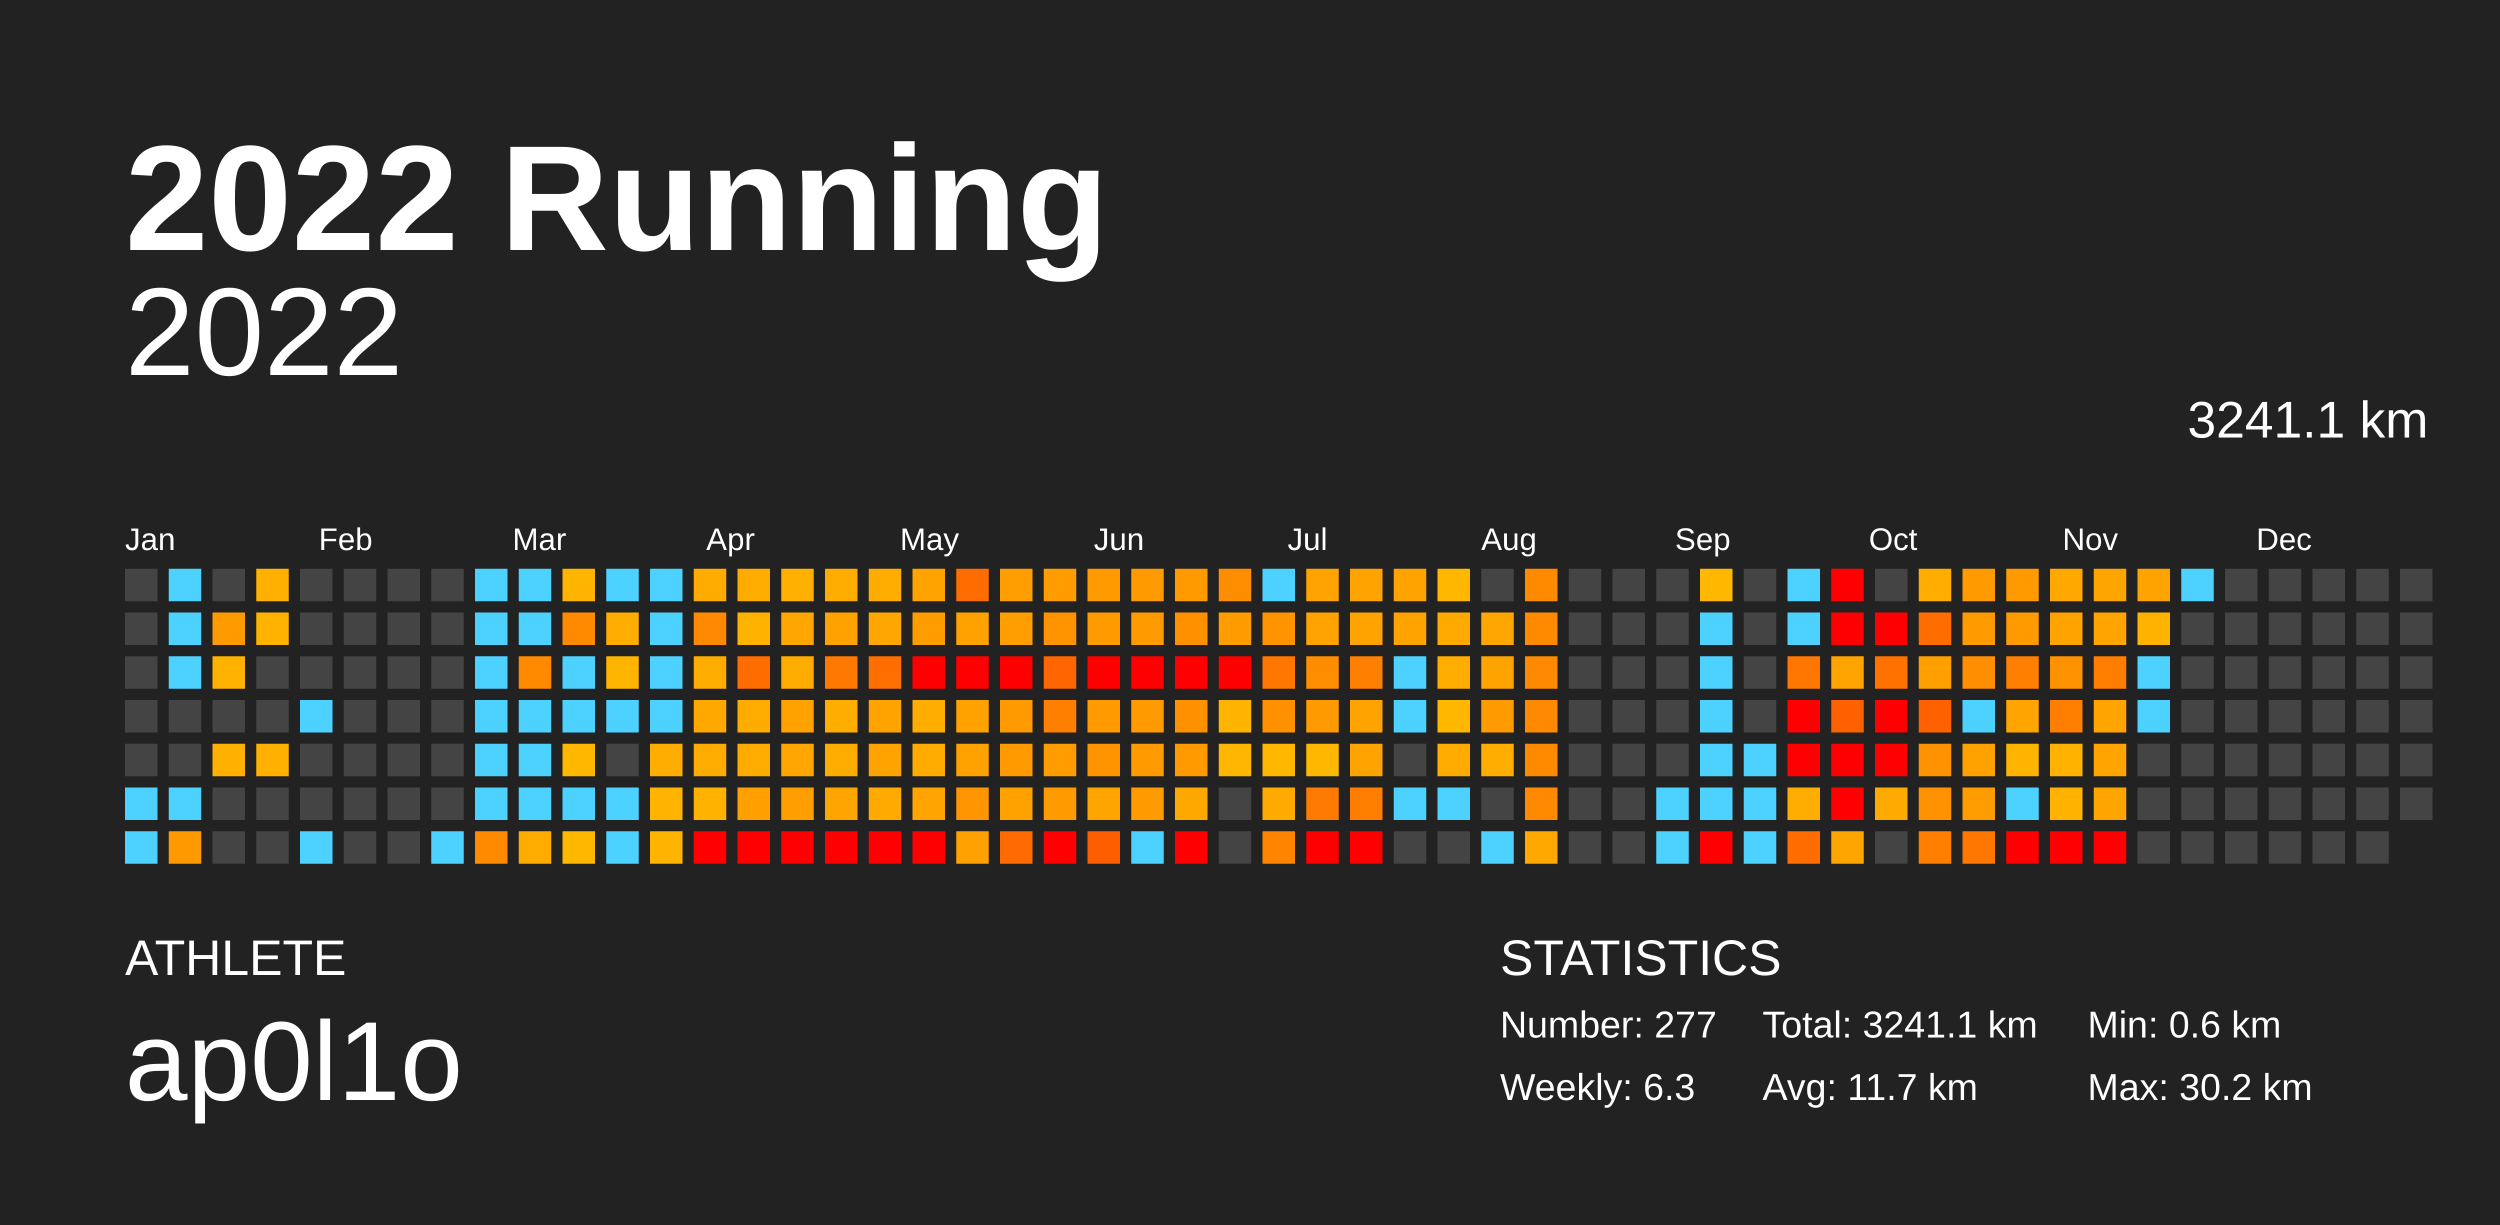
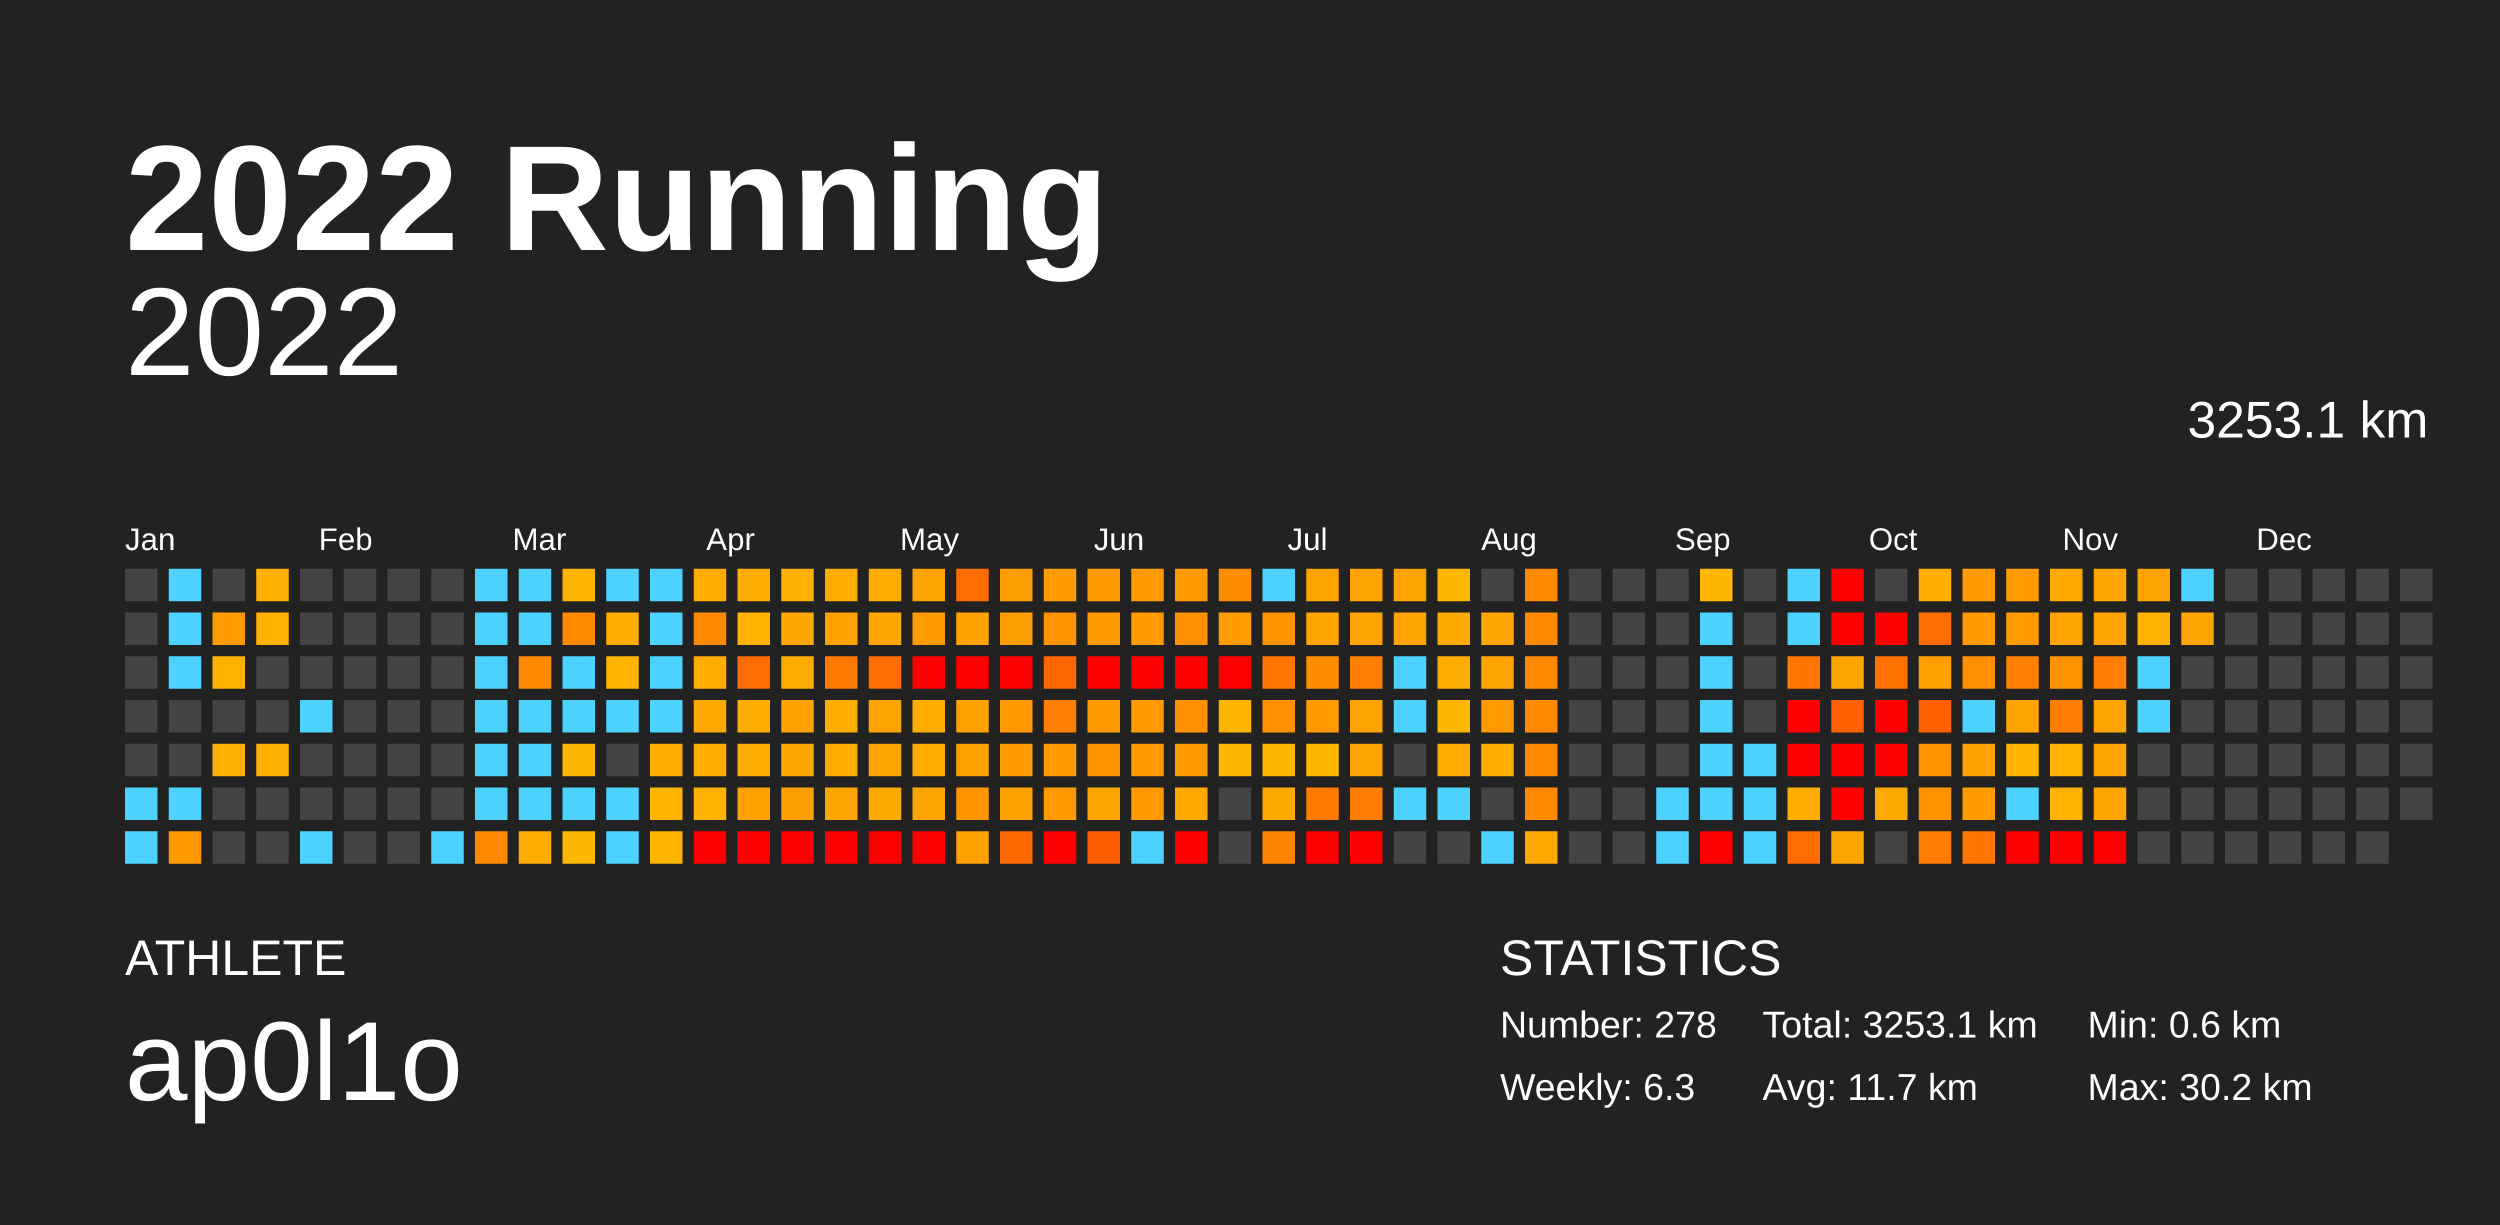
<svg xmlns="http://www.w3.org/2000/svg" baseProfile="full" height="98mm" version="1.1" viewBox="0,0,200,98" width="200mm">
  <defs />
  <rect fill="#222222" height="98" width="200" x="0" y="0" />
  <text fill="#FFFFFF" style="font-size:12px; font-family:Arial; font-weight:bold;" x="10" y="20">2022 Running</text>
  <text fill="#FFFFFF" style="font-size:4px; font-family:Arial" x="10" y="78">ATHLETE</text>
  <text fill="#FFFFFF" style="font-size:9px; font-family:Arial" x="10" y="88">ap0l1o</text>
  <text fill="#FFFFFF" style="font-size:4px; font-family:Arial" x="120" y="78">STATISTICS</text>
-   <text fill="#FFFFFF" style="font-size:3px; font-family:Arial" x="120" y="83">Number: 277</text>
+   <text fill="#FFFFFF" style="font-size:3px; font-family:Arial" x="120" y="83">Number: 278</text>
  <text fill="#FFFFFF" style="font-size:3px; font-family:Arial" x="120" y="88">Weekly: 6.3</text>
-   <text fill="#FFFFFF" style="font-size:3px; font-family:Arial" x="141" y="83">Total: 3241.1 km</text>
+   <text fill="#FFFFFF" style="font-size:3px; font-family:Arial" x="141" y="83">Total: 3253.1 km</text>
  <text fill="#FFFFFF" style="font-size:3px; font-family:Arial" x="141" y="88">Avg: 11.7 km</text>
  <text fill="#FFFFFF" style="font-size:3px; font-family:Arial" x="167" y="83">Min: 0.6 km</text>
  <text fill="#FFFFFF" style="font-size:3px; font-family:Arial" x="167" y="88">Max: 30.2 km</text>
  <text alignment-baseline="hanging" fill="#FFFFFF" style="font-size:10.0px; font-family:Arial;" x="10" y="30">2022</text>
-   <text alignment-baseline="hanging" fill="#FFFFFF" style="font-size:4.125px; font-family:Arial;" x="175" y="35">3241.1 km</text>
+   <text alignment-baseline="hanging" fill="#FFFFFF" style="font-size:4.125px; font-family:Arial;" x="175" y="35">3253.1 km</text>
  <text fill="#FFFFFF" style="font-size:2.5px; font-family:Arial" x="10.0" y="44">Jan</text>
  <text fill="#FFFFFF" style="font-size:2.5px; font-family:Arial" x="25.5" y="44">Feb</text>
  <text fill="#FFFFFF" style="font-size:2.5px; font-family:Arial" x="41.0" y="44">Mar</text>
  <text fill="#FFFFFF" style="font-size:2.5px; font-family:Arial" x="56.5" y="44">Apr</text>
  <text fill="#FFFFFF" style="font-size:2.5px; font-family:Arial" x="72.0" y="44">May</text>
  <text fill="#FFFFFF" style="font-size:2.5px; font-family:Arial" x="87.5" y="44">Jun</text>
  <text fill="#FFFFFF" style="font-size:2.5px; font-family:Arial" x="103.0" y="44">Jul</text>
  <text fill="#FFFFFF" style="font-size:2.5px; font-family:Arial" x="118.5" y="44">Aug</text>
  <text fill="#FFFFFF" style="font-size:2.5px; font-family:Arial" x="134.0" y="44">Sep</text>
  <text fill="#FFFFFF" style="font-size:2.5px; font-family:Arial" x="149.5" y="44">Oct</text>
  <text fill="#FFFFFF" style="font-size:2.5px; font-family:Arial" x="165.0" y="44">Nov</text>
  <text fill="#FFFFFF" style="font-size:2.5px; font-family:Arial" x="180.5" y="44">Dec</text>
  <rect fill="#444444" height="2.6" width="2.6" x="10.0" y="45.5" />
  <rect fill="#444444" height="2.6" width="2.6" x="10.0" y="49.0" />
  <rect fill="#444444" height="2.6" width="2.6" x="10.0" y="52.5" />
  <rect fill="#444444" height="2.6" width="2.6" x="10.0" y="56.0" />
  <rect fill="#444444" height="2.6" width="2.6" x="10.0" y="59.5" />
  <rect fill="#4dd2ff" height="2.6" width="2.6" x="10.0" y="63.0" />
  <rect fill="#4dd2ff" height="2.6" width="2.6" x="10.0" y="66.5" />
  <rect fill="#4dd2ff" height="2.6" width="2.6" x="13.5" y="45.5" />
  <rect fill="#4dd2ff" height="2.6" width="2.6" x="13.5" y="49.0" />
  <rect fill="#4dd2ff" height="2.6" width="2.6" x="13.5" y="52.5" />
  <rect fill="#444444" height="2.6" width="2.6" x="13.5" y="56.0" />
  <rect fill="#444444" height="2.6" width="2.6" x="13.5" y="59.5" />
  <rect fill="#4dd2ff" height="2.6" width="2.6" x="13.5" y="63.0" />
  <rect fill="#ff9900" height="2.6" width="2.6" x="13.5" y="66.5" />
  <rect fill="#444444" height="2.6" width="2.6" x="17.0" y="45.5" />
  <rect fill="#ff9b00" height="2.6" width="2.6" x="17.0" y="49.0" />
  <rect fill="#ffb200" height="2.6" width="2.6" x="17.0" y="52.5" />
  <rect fill="#444444" height="2.6" width="2.6" x="17.0" y="56.0" />
  <rect fill="#ffb000" height="2.6" width="2.6" x="17.0" y="59.5" />
  <rect fill="#444444" height="2.6" width="2.6" x="17.0" y="63.0" />
  <rect fill="#444444" height="2.6" width="2.6" x="17.0" y="66.5" />
  <rect fill="#ffb000" height="2.6" width="2.6" x="20.5" y="45.5" />
  <rect fill="#ffb200" height="2.6" width="2.6" x="20.5" y="49.0" />
  <rect fill="#444444" height="2.6" width="2.6" x="20.5" y="52.5" />
  <rect fill="#444444" height="2.6" width="2.6" x="20.5" y="56.0" />
  <rect fill="#ffb000" height="2.6" width="2.6" x="20.5" y="59.5" />
  <rect fill="#444444" height="2.6" width="2.6" x="20.5" y="63.0" />
  <rect fill="#444444" height="2.6" width="2.6" x="20.5" y="66.5" />
  <rect fill="#444444" height="2.6" width="2.6" x="24.0" y="45.5" />
  <rect fill="#444444" height="2.6" width="2.6" x="24.0" y="49.0" />
  <rect fill="#444444" height="2.6" width="2.6" x="24.0" y="52.5" />
  <rect fill="#4dd2ff" height="2.6" width="2.6" x="24.0" y="56.0" />
  <rect fill="#444444" height="2.6" width="2.6" x="24.0" y="59.5" />
  <rect fill="#444444" height="2.6" width="2.6" x="24.0" y="63.0" />
  <rect fill="#4dd2ff" height="2.6" width="2.6" x="24.0" y="66.5" />
  <rect fill="#444444" height="2.6" width="2.6" x="27.5" y="45.5" />
  <rect fill="#444444" height="2.6" width="2.6" x="27.5" y="49.0" />
  <rect fill="#444444" height="2.6" width="2.6" x="27.5" y="52.5" />
  <rect fill="#444444" height="2.6" width="2.6" x="27.5" y="56.0" />
  <rect fill="#444444" height="2.6" width="2.6" x="27.5" y="59.5" />
  <rect fill="#444444" height="2.6" width="2.6" x="27.5" y="63.0" />
  <rect fill="#444444" height="2.6" width="2.6" x="27.5" y="66.5" />
  <rect fill="#444444" height="2.6" width="2.6" x="31.0" y="45.5" />
  <rect fill="#444444" height="2.6" width="2.6" x="31.0" y="49.0" />
  <rect fill="#444444" height="2.6" width="2.6" x="31.0" y="52.5" />
  <rect fill="#444444" height="2.6" width="2.6" x="31.0" y="56.0" />
  <rect fill="#444444" height="2.6" width="2.6" x="31.0" y="59.5" />
  <rect fill="#444444" height="2.6" width="2.6" x="31.0" y="63.0" />
  <rect fill="#444444" height="2.6" width="2.6" x="31.0" y="66.5" />
  <rect fill="#444444" height="2.6" width="2.6" x="34.5" y="45.5" />
  <rect fill="#444444" height="2.6" width="2.6" x="34.5" y="49.0" />
  <rect fill="#444444" height="2.6" width="2.6" x="34.5" y="52.5" />
  <rect fill="#444444" height="2.6" width="2.6" x="34.5" y="56.0" />
  <rect fill="#444444" height="2.6" width="2.6" x="34.5" y="59.5" />
  <rect fill="#444444" height="2.6" width="2.6" x="34.5" y="63.0" />
  <rect fill="#4dd2ff" height="2.6" width="2.6" x="34.5" y="66.5" />
  <rect fill="#4dd2ff" height="2.6" width="2.6" x="38.0" y="45.5" />
  <rect fill="#4dd2ff" height="2.6" width="2.6" x="38.0" y="49.0" />
  <rect fill="#4dd2ff" height="2.6" width="2.6" x="38.0" y="52.5" />
  <rect fill="#4dd2ff" height="2.6" width="2.6" x="38.0" y="56.0" />
  <rect fill="#4dd2ff" height="2.6" width="2.6" x="38.0" y="59.5" />
  <rect fill="#4dd2ff" height="2.6" width="2.6" x="38.0" y="63.0" />
  <rect fill="#ff8a00" height="2.6" width="2.6" x="38.0" y="66.5" />
  <rect fill="#4dd2ff" height="2.6" width="2.6" x="41.5" y="45.5" />
  <rect fill="#4dd2ff" height="2.6" width="2.6" x="41.5" y="49.0" />
  <rect fill="#ff8a00" height="2.6" width="2.6" x="41.5" y="52.5" />
  <rect fill="#4dd2ff" height="2.6" width="2.6" x="41.5" y="56.0" />
  <rect fill="#4dd2ff" height="2.6" width="2.6" x="41.5" y="59.5" />
  <rect fill="#4dd2ff" height="2.6" width="2.6" x="41.5" y="63.0" />
  <rect fill="#ffac00" height="2.6" width="2.6" x="41.5" y="66.5" />
  <rect fill="#ffb400" height="2.6" width="2.6" x="45.0" y="45.5" />
  <rect fill="#ff8a00" height="2.6" width="2.6" x="45.0" y="49.0" />
  <rect fill="#4dd2ff" height="2.6" width="2.6" x="45.0" y="52.5" />
  <rect fill="#4dd2ff" height="2.6" width="2.6" x="45.0" y="56.0" />
  <rect fill="#ffb700" height="2.6" width="2.6" x="45.0" y="59.5" />
  <rect fill="#4dd2ff" height="2.6" width="2.6" x="45.0" y="63.0" />
  <rect fill="#ffb700" height="2.6" width="2.6" x="45.0" y="66.5" />
  <rect fill="#4dd2ff" height="2.6" width="2.6" x="48.5" y="45.5" />
  <rect fill="#ffad00" height="2.6" width="2.6" x="48.5" y="49.0" />
  <rect fill="#ffb500" height="2.6" width="2.6" x="48.5" y="52.5" />
  <rect fill="#4dd2ff" height="2.6" width="2.6" x="48.5" y="56.0" />
  <rect fill="#444444" height="2.6" width="2.6" x="48.5" y="59.5" />
  <rect fill="#4dd2ff" height="2.6" width="2.6" x="48.5" y="63.0" />
  <rect fill="#4dd2ff" height="2.6" width="2.6" x="48.5" y="66.5" />
  <rect fill="#4dd2ff" height="2.6" width="2.6" x="52.0" y="45.5" />
  <rect fill="#4dd2ff" height="2.6" width="2.6" x="52.0" y="49.0" />
  <rect fill="#4dd2ff" height="2.6" width="2.6" x="52.0" y="52.5" />
  <rect fill="#4dd2ff" height="2.6" width="2.6" x="52.0" y="56.0" />
  <rect fill="#ffad00" height="2.6" width="2.6" x="52.0" y="59.5" />
  <rect fill="#ffb500" height="2.6" width="2.6" x="52.0" y="63.0" />
  <rect fill="#ffb500" height="2.6" width="2.6" x="52.0" y="66.5" />
  <rect fill="#ffab00" height="2.6" width="2.6" x="55.5" y="45.5" />
  <rect fill="#ff8900" height="2.6" width="2.6" x="55.5" y="49.0" />
  <rect fill="#ffac00" height="2.6" width="2.6" x="55.5" y="52.5" />
  <rect fill="#ffa800" height="2.6" width="2.6" x="55.5" y="56.0" />
  <rect fill="#ffac00" height="2.6" width="2.6" x="55.5" y="59.5" />
  <rect fill="#ffb200" height="2.6" width="2.6" x="55.5" y="63.0" />
  <rect fill="red" height="2.6" width="2.6" x="55.5" y="66.5" />
  <rect fill="#ffac00" height="2.6" width="2.6" x="59.0" y="45.5" />
  <rect fill="#ffb200" height="2.6" width="2.6" x="59.0" y="49.0" />
  <rect fill="#ff6c00" height="2.6" width="2.6" x="59.0" y="52.5" />
  <rect fill="#ffac00" height="2.6" width="2.6" x="59.0" y="56.0" />
  <rect fill="#ffac00" height="2.6" width="2.6" x="59.0" y="59.5" />
  <rect fill="#ff9f00" height="2.6" width="2.6" x="59.0" y="63.0" />
  <rect fill="red" height="2.6" width="2.6" x="59.0" y="66.5" />
  <rect fill="#ffb000" height="2.6" width="2.6" x="62.5" y="45.5" />
  <rect fill="#ffa700" height="2.6" width="2.6" x="62.5" y="49.0" />
  <rect fill="#ffac00" height="2.6" width="2.6" x="62.5" y="52.5" />
  <rect fill="#ffa200" height="2.6" width="2.6" x="62.5" y="56.0" />
  <rect fill="#ffa700" height="2.6" width="2.6" x="62.5" y="59.5" />
  <rect fill="#ff9e00" height="2.6" width="2.6" x="62.5" y="63.0" />
  <rect fill="red" height="2.6" width="2.6" x="62.5" y="66.5" />
  <rect fill="#ffac00" height="2.6" width="2.6" x="66.0" y="45.5" />
  <rect fill="#ffa200" height="2.6" width="2.6" x="66.0" y="49.0" />
  <rect fill="#ff7800" height="2.6" width="2.6" x="66.0" y="52.5" />
  <rect fill="#ffae00" height="2.6" width="2.6" x="66.0" y="56.0" />
  <rect fill="#ffac00" height="2.6" width="2.6" x="66.0" y="59.5" />
  <rect fill="#ffa500" height="2.6" width="2.6" x="66.0" y="63.0" />
  <rect fill="red" height="2.6" width="2.6" x="66.0" y="66.5" />
  <rect fill="#ffac00" height="2.6" width="2.6" x="69.5" y="45.5" />
  <rect fill="#ffa600" height="2.6" width="2.6" x="69.5" y="49.0" />
  <rect fill="#ff6e00" height="2.6" width="2.6" x="69.5" y="52.5" />
  <rect fill="#ffa300" height="2.6" width="2.6" x="69.5" y="56.0" />
  <rect fill="#ffa300" height="2.6" width="2.6" x="69.5" y="59.5" />
  <rect fill="#ffaa00" height="2.6" width="2.6" x="69.5" y="63.0" />
  <rect fill="red" height="2.6" width="2.6" x="69.5" y="66.5" />
  <rect fill="#ffa300" height="2.6" width="2.6" x="73.0" y="45.5" />
  <rect fill="#ff9c00" height="2.6" width="2.6" x="73.0" y="49.0" />
  <rect fill="red" height="2.6" width="2.6" x="73.0" y="52.5" />
  <rect fill="#ffae00" height="2.6" width="2.6" x="73.0" y="56.0" />
  <rect fill="#ffab00" height="2.6" width="2.6" x="73.0" y="59.5" />
  <rect fill="#ffa400" height="2.6" width="2.6" x="73.0" y="63.0" />
  <rect fill="red" height="2.6" width="2.6" x="73.0" y="66.5" />
  <rect fill="#ff6c00" height="2.6" width="2.6" x="76.5" y="45.5" />
  <rect fill="#ffa200" height="2.6" width="2.6" x="76.5" y="49.0" />
  <rect fill="red" height="2.6" width="2.6" x="76.5" y="52.5" />
  <rect fill="#ffa200" height="2.6" width="2.6" x="76.5" y="56.0" />
  <rect fill="#ffa200" height="2.6" width="2.6" x="76.5" y="59.5" />
  <rect fill="#ff9500" height="2.6" width="2.6" x="76.5" y="63.0" />
  <rect fill="#ffa100" height="2.6" width="2.6" x="76.5" y="66.5" />
  <rect fill="#ff9e00" height="2.6" width="2.6" x="80.0" y="45.5" />
  <rect fill="#ff9e00" height="2.6" width="2.6" x="80.0" y="49.0" />
  <rect fill="red" height="2.6" width="2.6" x="80.0" y="52.5" />
  <rect fill="#ff9a00" height="2.6" width="2.6" x="80.0" y="56.0" />
  <rect fill="#ff9b00" height="2.6" width="2.6" x="80.0" y="59.5" />
  <rect fill="#ffa200" height="2.6" width="2.6" x="80.0" y="63.0" />
  <rect fill="#ff6b00" height="2.6" width="2.6" x="80.0" y="66.5" />
  <rect fill="#ff9c00" height="2.6" width="2.6" x="83.5" y="45.5" />
  <rect fill="#ff9300" height="2.6" width="2.6" x="83.5" y="49.0" />
  <rect fill="#ff6500" height="2.6" width="2.6" x="83.5" y="52.5" />
  <rect fill="#ff8000" height="2.6" width="2.6" x="83.5" y="56.0" />
  <rect fill="#ff9c00" height="2.6" width="2.6" x="83.5" y="59.5" />
  <rect fill="#ff9b00" height="2.6" width="2.6" x="83.5" y="63.0" />
  <rect fill="red" height="2.6" width="2.6" x="83.5" y="66.5" />
  <rect fill="#ff9b00" height="2.6" width="2.6" x="87.0" y="45.5" />
  <rect fill="#ff9a00" height="2.6" width="2.6" x="87.0" y="49.0" />
  <rect fill="red" height="2.6" width="2.6" x="87.0" y="52.5" />
  <rect fill="#ff9b00" height="2.6" width="2.6" x="87.0" y="56.0" />
  <rect fill="#ff9300" height="2.6" width="2.6" x="87.0" y="59.5" />
  <rect fill="#ffa500" height="2.6" width="2.6" x="87.0" y="63.0" />
  <rect fill="#ff5e00" height="2.6" width="2.6" x="87.0" y="66.5" />
  <rect fill="#ff9a00" height="2.6" width="2.6" x="90.5" y="45.5" />
  <rect fill="#ff9a00" height="2.6" width="2.6" x="90.5" y="49.0" />
  <rect fill="red" height="2.6" width="2.6" x="90.5" y="52.5" />
  <rect fill="#ff9b00" height="2.6" width="2.6" x="90.5" y="56.0" />
  <rect fill="#ff9b00" height="2.6" width="2.6" x="90.5" y="59.5" />
  <rect fill="#ff9a00" height="2.6" width="2.6" x="90.5" y="63.0" />
  <rect fill="#4dd2ff" height="2.6" width="2.6" x="90.5" y="66.5" />
  <rect fill="#ff9b00" height="2.6" width="2.6" x="94.0" y="45.5" />
  <rect fill="#ff9000" height="2.6" width="2.6" x="94.0" y="49.0" />
  <rect fill="red" height="2.6" width="2.6" x="94.0" y="52.5" />
  <rect fill="#ff9100" height="2.6" width="2.6" x="94.0" y="56.0" />
  <rect fill="#ff9a00" height="2.6" width="2.6" x="94.0" y="59.5" />
  <rect fill="#ffa800" height="2.6" width="2.6" x="94.0" y="63.0" />
  <rect fill="red" height="2.6" width="2.6" x="94.0" y="66.5" />
  <rect fill="#ff8d00" height="2.6" width="2.6" x="97.5" y="45.5" />
  <rect fill="#ff9c00" height="2.6" width="2.6" x="97.5" y="49.0" />
  <rect fill="red" height="2.6" width="2.6" x="97.5" y="52.5" />
  <rect fill="#ffb500" height="2.6" width="2.6" x="97.5" y="56.0" />
  <rect fill="#ffb600" height="2.6" width="2.6" x="97.5" y="59.5" />
  <rect fill="#444444" height="2.6" width="2.6" x="97.5" y="63.0" />
  <rect fill="#444444" height="2.6" width="2.6" x="97.5" y="66.5" />
  <rect fill="#4dd2ff" height="2.6" width="2.6" x="101.0" y="45.5" />
  <rect fill="#ff9300" height="2.6" width="2.6" x="101.0" y="49.0" />
  <rect fill="#ff7700" height="2.6" width="2.6" x="101.0" y="52.5" />
  <rect fill="#ff9100" height="2.6" width="2.6" x="101.0" y="56.0" />
  <rect fill="#ffb700" height="2.6" width="2.6" x="101.0" y="59.5" />
  <rect fill="#ffaa00" height="2.6" width="2.6" x="101.0" y="63.0" />
  <rect fill="#ff8500" height="2.6" width="2.6" x="101.0" y="66.5" />
  <rect fill="#ffa300" height="2.6" width="2.6" x="104.5" y="45.5" />
  <rect fill="#ffa300" height="2.6" width="2.6" x="104.5" y="49.0" />
  <rect fill="#ff8d00" height="2.6" width="2.6" x="104.5" y="52.5" />
  <rect fill="#ff9a00" height="2.6" width="2.6" x="104.5" y="56.0" />
  <rect fill="#ffb700" height="2.6" width="2.6" x="104.5" y="59.5" />
  <rect fill="#ff7a00" height="2.6" width="2.6" x="104.5" y="63.0" />
  <rect fill="red" height="2.6" width="2.6" x="104.5" y="66.5" />
  <rect fill="#ffa300" height="2.6" width="2.6" x="108.0" y="45.5" />
  <rect fill="#ffa300" height="2.6" width="2.6" x="108.0" y="49.0" />
  <rect fill="#ff8000" height="2.6" width="2.6" x="108.0" y="52.5" />
  <rect fill="#ffa300" height="2.6" width="2.6" x="108.0" y="56.0" />
  <rect fill="#ffa300" height="2.6" width="2.6" x="108.0" y="59.5" />
  <rect fill="#ff7e00" height="2.6" width="2.6" x="108.0" y="63.0" />
  <rect fill="red" height="2.6" width="2.6" x="108.0" y="66.5" />
  <rect fill="#ffa300" height="2.6" width="2.6" x="111.5" y="45.5" />
  <rect fill="#ffa300" height="2.6" width="2.6" x="111.5" y="49.0" />
  <rect fill="#4dd2ff" height="2.6" width="2.6" x="111.5" y="52.5" />
  <rect fill="#4dd2ff" height="2.6" width="2.6" x="111.5" y="56.0" />
  <rect fill="#444444" height="2.6" width="2.6" x="111.5" y="59.5" />
  <rect fill="#4dd2ff" height="2.6" width="2.6" x="111.5" y="63.0" />
  <rect fill="#444444" height="2.6" width="2.6" x="111.5" y="66.5" />
  <rect fill="#ffb700" height="2.6" width="2.6" x="115.0" y="45.5" />
  <rect fill="#ffaa00" height="2.6" width="2.6" x="115.0" y="49.0" />
  <rect fill="#ffad00" height="2.6" width="2.6" x="115.0" y="52.5" />
  <rect fill="#ffb700" height="2.6" width="2.6" x="115.0" y="56.0" />
  <rect fill="#ffab00" height="2.6" width="2.6" x="115.0" y="59.5" />
  <rect fill="#4dd2ff" height="2.6" width="2.6" x="115.0" y="63.0" />
  <rect fill="#444444" height="2.6" width="2.6" x="115.0" y="66.5" />
  <rect fill="#444444" height="2.6" width="2.6" x="118.5" y="45.5" />
  <rect fill="#ffa700" height="2.6" width="2.6" x="118.5" y="49.0" />
  <rect fill="#ffa300" height="2.6" width="2.6" x="118.5" y="52.5" />
  <rect fill="#ff9a00" height="2.6" width="2.6" x="118.5" y="56.0" />
  <rect fill="#ffad00" height="2.6" width="2.6" x="118.5" y="59.5" />
  <rect fill="#444444" height="2.6" width="2.6" x="118.5" y="63.0" />
  <rect fill="#4dd2ff" height="2.6" width="2.6" x="118.5" y="66.5" />
  <rect fill="#ff8a00" height="2.6" width="2.6" x="122.0" y="45.5" />
  <rect fill="#ff8a00" height="2.6" width="2.6" x="122.0" y="49.0" />
  <rect fill="#ff8900" height="2.6" width="2.6" x="122.0" y="52.5" />
  <rect fill="#ff8900" height="2.6" width="2.6" x="122.0" y="56.0" />
  <rect fill="#ff8a00" height="2.6" width="2.6" x="122.0" y="59.5" />
  <rect fill="#ff8900" height="2.6" width="2.6" x="122.0" y="63.0" />
  <rect fill="#ffa900" height="2.6" width="2.6" x="122.0" y="66.5" />
  <rect fill="#444444" height="2.6" width="2.6" x="125.5" y="45.5" />
  <rect fill="#444444" height="2.6" width="2.6" x="125.5" y="49.0" />
  <rect fill="#444444" height="2.6" width="2.6" x="125.5" y="52.5" />
  <rect fill="#444444" height="2.6" width="2.6" x="125.5" y="56.0" />
  <rect fill="#444444" height="2.6" width="2.6" x="125.5" y="59.5" />
  <rect fill="#444444" height="2.6" width="2.6" x="125.5" y="63.0" />
  <rect fill="#444444" height="2.6" width="2.6" x="125.5" y="66.5" />
  <rect fill="#444444" height="2.6" width="2.6" x="129.0" y="45.5" />
  <rect fill="#444444" height="2.6" width="2.6" x="129.0" y="49.0" />
  <rect fill="#444444" height="2.6" width="2.6" x="129.0" y="52.5" />
  <rect fill="#444444" height="2.6" width="2.6" x="129.0" y="56.0" />
  <rect fill="#444444" height="2.6" width="2.6" x="129.0" y="59.5" />
  <rect fill="#444444" height="2.6" width="2.6" x="129.0" y="63.0" />
  <rect fill="#444444" height="2.6" width="2.6" x="129.0" y="66.5" />
  <rect fill="#444444" height="2.6" width="2.6" x="132.5" y="45.5" />
  <rect fill="#444444" height="2.6" width="2.6" x="132.5" y="49.0" />
  <rect fill="#444444" height="2.6" width="2.6" x="132.5" y="52.5" />
  <rect fill="#444444" height="2.6" width="2.6" x="132.5" y="56.0" />
  <rect fill="#444444" height="2.6" width="2.6" x="132.5" y="59.5" />
  <rect fill="#4dd2ff" height="2.6" width="2.6" x="132.5" y="63.0" />
  <rect fill="#4dd2ff" height="2.6" width="2.6" x="132.5" y="66.5" />
  <rect fill="#ffb700" height="2.6" width="2.6" x="136.0" y="45.5" />
  <rect fill="#4dd2ff" height="2.6" width="2.6" x="136.0" y="49.0" />
  <rect fill="#4dd2ff" height="2.6" width="2.6" x="136.0" y="52.5" />
  <rect fill="#4dd2ff" height="2.6" width="2.6" x="136.0" y="56.0" />
  <rect fill="#4dd2ff" height="2.6" width="2.6" x="136.0" y="59.5" />
  <rect fill="#4dd2ff" height="2.6" width="2.6" x="136.0" y="63.0" />
  <rect fill="red" height="2.6" width="2.6" x="136.0" y="66.5" />
  <rect fill="#444444" height="2.6" width="2.6" x="139.5" y="45.5" />
  <rect fill="#444444" height="2.6" width="2.6" x="139.5" y="49.0" />
  <rect fill="#444444" height="2.6" width="2.6" x="139.5" y="52.5" />
  <rect fill="#444444" height="2.6" width="2.6" x="139.5" y="56.0" />
  <rect fill="#4dd2ff" height="2.6" width="2.6" x="139.5" y="59.5" />
  <rect fill="#4dd2ff" height="2.6" width="2.6" x="139.5" y="63.0" />
  <rect fill="#4dd2ff" height="2.6" width="2.6" x="139.5" y="66.5" />
  <rect fill="#4dd2ff" height="2.6" width="2.6" x="143.0" y="45.5" />
  <rect fill="#4dd2ff" height="2.6" width="2.6" x="143.0" y="49.0" />
  <rect fill="#ff7700" height="2.6" width="2.6" x="143.0" y="52.5" />
  <rect fill="red" height="2.6" width="2.6" x="143.0" y="56.0" />
  <rect fill="red" height="2.6" width="2.6" x="143.0" y="59.5" />
  <rect fill="#ffad00" height="2.6" width="2.6" x="143.0" y="63.0" />
  <rect fill="#ff6c00" height="2.6" width="2.6" x="143.0" y="66.5" />
  <rect fill="red" height="2.6" width="2.6" x="146.5" y="45.5" />
  <rect fill="red" height="2.6" width="2.6" x="146.5" y="49.0" />
  <rect fill="#ffa400" height="2.6" width="2.6" x="146.5" y="52.5" />
  <rect fill="#ff6100" height="2.6" width="2.6" x="146.5" y="56.0" />
  <rect fill="red" height="2.6" width="2.6" x="146.5" y="59.5" />
  <rect fill="red" height="2.6" width="2.6" x="146.5" y="63.0" />
  <rect fill="#ffa500" height="2.6" width="2.6" x="146.5" y="66.5" />
  <rect fill="#444444" height="2.6" width="2.6" x="150.0" y="45.5" />
  <rect fill="red" height="2.6" width="2.6" x="150.0" y="49.0" />
  <rect fill="#ff7200" height="2.6" width="2.6" x="150.0" y="52.5" />
  <rect fill="red" height="2.6" width="2.6" x="150.0" y="56.0" />
  <rect fill="red" height="2.6" width="2.6" x="150.0" y="59.5" />
  <rect fill="#ffaa00" height="2.6" width="2.6" x="150.0" y="63.0" />
  <rect fill="#444444" height="2.6" width="2.6" x="150.0" y="66.5" />
  <rect fill="#ffad00" height="2.6" width="2.6" x="153.5" y="45.5" />
  <rect fill="#ff6d00" height="2.6" width="2.6" x="153.5" y="49.0" />
  <rect fill="#ff9f00" height="2.6" width="2.6" x="153.5" y="52.5" />
  <rect fill="#ff6100" height="2.6" width="2.6" x="153.5" y="56.0" />
  <rect fill="#ff9200" height="2.6" width="2.6" x="153.5" y="59.5" />
  <rect fill="#ff9200" height="2.6" width="2.6" x="153.5" y="63.0" />
  <rect fill="#ff7e00" height="2.6" width="2.6" x="153.5" y="66.5" />
  <rect fill="#ff9a00" height="2.6" width="2.6" x="157.0" y="45.5" />
  <rect fill="#ff9a00" height="2.6" width="2.6" x="157.0" y="49.0" />
  <rect fill="#ff8e00" height="2.6" width="2.6" x="157.0" y="52.5" />
  <rect fill="#4dd2ff" height="2.6" width="2.6" x="157.0" y="56.0" />
  <rect fill="#ffa200" height="2.6" width="2.6" x="157.0" y="59.5" />
  <rect fill="#ff9c00" height="2.6" width="2.6" x="157.0" y="63.0" />
  <rect fill="#ff7700" height="2.6" width="2.6" x="157.0" y="66.5" />
  <rect fill="#ff9b00" height="2.6" width="2.6" x="160.5" y="45.5" />
  <rect fill="#ff9b00" height="2.6" width="2.6" x="160.5" y="49.0" />
  <rect fill="#ff8000" height="2.6" width="2.6" x="160.5" y="52.5" />
  <rect fill="#ffa400" height="2.6" width="2.6" x="160.5" y="56.0" />
  <rect fill="#ffb400" height="2.6" width="2.6" x="160.5" y="59.5" />
  <rect fill="#4dd2ff" height="2.6" width="2.6" x="160.5" y="63.0" />
  <rect fill="red" height="2.6" width="2.6" x="160.5" y="66.5" />
  <rect fill="#ffa800" height="2.6" width="2.6" x="164.0" y="45.5" />
  <rect fill="#ffa300" height="2.6" width="2.6" x="164.0" y="49.0" />
  <rect fill="#ff9200" height="2.6" width="2.6" x="164.0" y="52.5" />
  <rect fill="#ff7e00" height="2.6" width="2.6" x="164.0" y="56.0" />
  <rect fill="#ffb300" height="2.6" width="2.6" x="164.0" y="59.5" />
  <rect fill="#ffb300" height="2.6" width="2.6" x="164.0" y="63.0" />
  <rect fill="red" height="2.6" width="2.6" x="164.0" y="66.5" />
  <rect fill="#ffa500" height="2.6" width="2.6" x="167.5" y="45.5" />
  <rect fill="#ffa400" height="2.6" width="2.6" x="167.5" y="49.0" />
  <rect fill="#ff7e00" height="2.6" width="2.6" x="167.5" y="52.5" />
  <rect fill="#ffa400" height="2.6" width="2.6" x="167.5" y="56.0" />
  <rect fill="#ffa400" height="2.6" width="2.6" x="167.5" y="59.5" />
  <rect fill="#ffa500" height="2.6" width="2.6" x="167.5" y="63.0" />
  <rect fill="red" height="2.6" width="2.6" x="167.5" y="66.5" />
  <rect fill="#ffa300" height="2.6" width="2.6" x="171.0" y="45.5" />
  <rect fill="#ffb300" height="2.6" width="2.6" x="171.0" y="49.0" />
  <rect fill="#4dd2ff" height="2.6" width="2.6" x="171.0" y="52.5" />
  <rect fill="#4dd2ff" height="2.6" width="2.6" x="171.0" y="56.0" />
  <rect fill="#444444" height="2.6" width="2.6" x="171.0" y="59.5" />
  <rect fill="#444444" height="2.6" width="2.6" x="171.0" y="63.0" />
  <rect fill="#444444" height="2.6" width="2.6" x="171.0" y="66.5" />
  <rect fill="#4dd2ff" height="2.6" width="2.6" x="174.5" y="45.5" />
-   <rect fill="#444444" height="2.6" width="2.6" x="174.5" y="49.0" />
+   <rect fill="#ffa500" height="2.6" width="2.6" x="174.5" y="49.0" />
  <rect fill="#444444" height="2.6" width="2.6" x="174.5" y="52.5" />
  <rect fill="#444444" height="2.6" width="2.6" x="174.5" y="56.0" />
  <rect fill="#444444" height="2.6" width="2.6" x="174.5" y="59.5" />
  <rect fill="#444444" height="2.6" width="2.6" x="174.5" y="63.0" />
  <rect fill="#444444" height="2.6" width="2.6" x="174.5" y="66.5" />
  <rect fill="#444444" height="2.6" width="2.6" x="178.0" y="45.5" />
  <rect fill="#444444" height="2.6" width="2.6" x="178.0" y="49.0" />
  <rect fill="#444444" height="2.6" width="2.6" x="178.0" y="52.5" />
  <rect fill="#444444" height="2.6" width="2.6" x="178.0" y="56.0" />
  <rect fill="#444444" height="2.6" width="2.6" x="178.0" y="59.5" />
  <rect fill="#444444" height="2.6" width="2.6" x="178.0" y="63.0" />
  <rect fill="#444444" height="2.6" width="2.6" x="178.0" y="66.5" />
  <rect fill="#444444" height="2.6" width="2.6" x="181.5" y="45.5" />
  <rect fill="#444444" height="2.6" width="2.6" x="181.5" y="49.0" />
  <rect fill="#444444" height="2.6" width="2.6" x="181.5" y="52.5" />
  <rect fill="#444444" height="2.6" width="2.6" x="181.5" y="56.0" />
  <rect fill="#444444" height="2.6" width="2.6" x="181.5" y="59.5" />
  <rect fill="#444444" height="2.6" width="2.6" x="181.5" y="63.0" />
  <rect fill="#444444" height="2.6" width="2.6" x="181.5" y="66.5" />
  <rect fill="#444444" height="2.6" width="2.6" x="185.0" y="45.5" />
  <rect fill="#444444" height="2.6" width="2.6" x="185.0" y="49.0" />
  <rect fill="#444444" height="2.6" width="2.6" x="185.0" y="52.5" />
  <rect fill="#444444" height="2.6" width="2.6" x="185.0" y="56.0" />
  <rect fill="#444444" height="2.6" width="2.6" x="185.0" y="59.5" />
  <rect fill="#444444" height="2.6" width="2.6" x="185.0" y="63.0" />
  <rect fill="#444444" height="2.6" width="2.6" x="185.0" y="66.5" />
  <rect fill="#444444" height="2.6" width="2.6" x="188.5" y="45.5" />
  <rect fill="#444444" height="2.6" width="2.6" x="188.5" y="49.0" />
  <rect fill="#444444" height="2.6" width="2.6" x="188.5" y="52.5" />
  <rect fill="#444444" height="2.6" width="2.6" x="188.5" y="56.0" />
  <rect fill="#444444" height="2.6" width="2.6" x="188.5" y="59.5" />
  <rect fill="#444444" height="2.6" width="2.6" x="188.5" y="63.0" />
  <rect fill="#444444" height="2.6" width="2.6" x="188.5" y="66.5" />
  <rect fill="#444444" height="2.6" width="2.6" x="192.0" y="45.5" />
  <rect fill="#444444" height="2.6" width="2.6" x="192.0" y="49.0" />
  <rect fill="#444444" height="2.6" width="2.6" x="192.0" y="52.5" />
  <rect fill="#444444" height="2.6" width="2.6" x="192.0" y="56.0" />
  <rect fill="#444444" height="2.6" width="2.6" x="192.0" y="59.5" />
  <rect fill="#444444" height="2.6" width="2.6" x="192.0" y="63.0" />
</svg>
